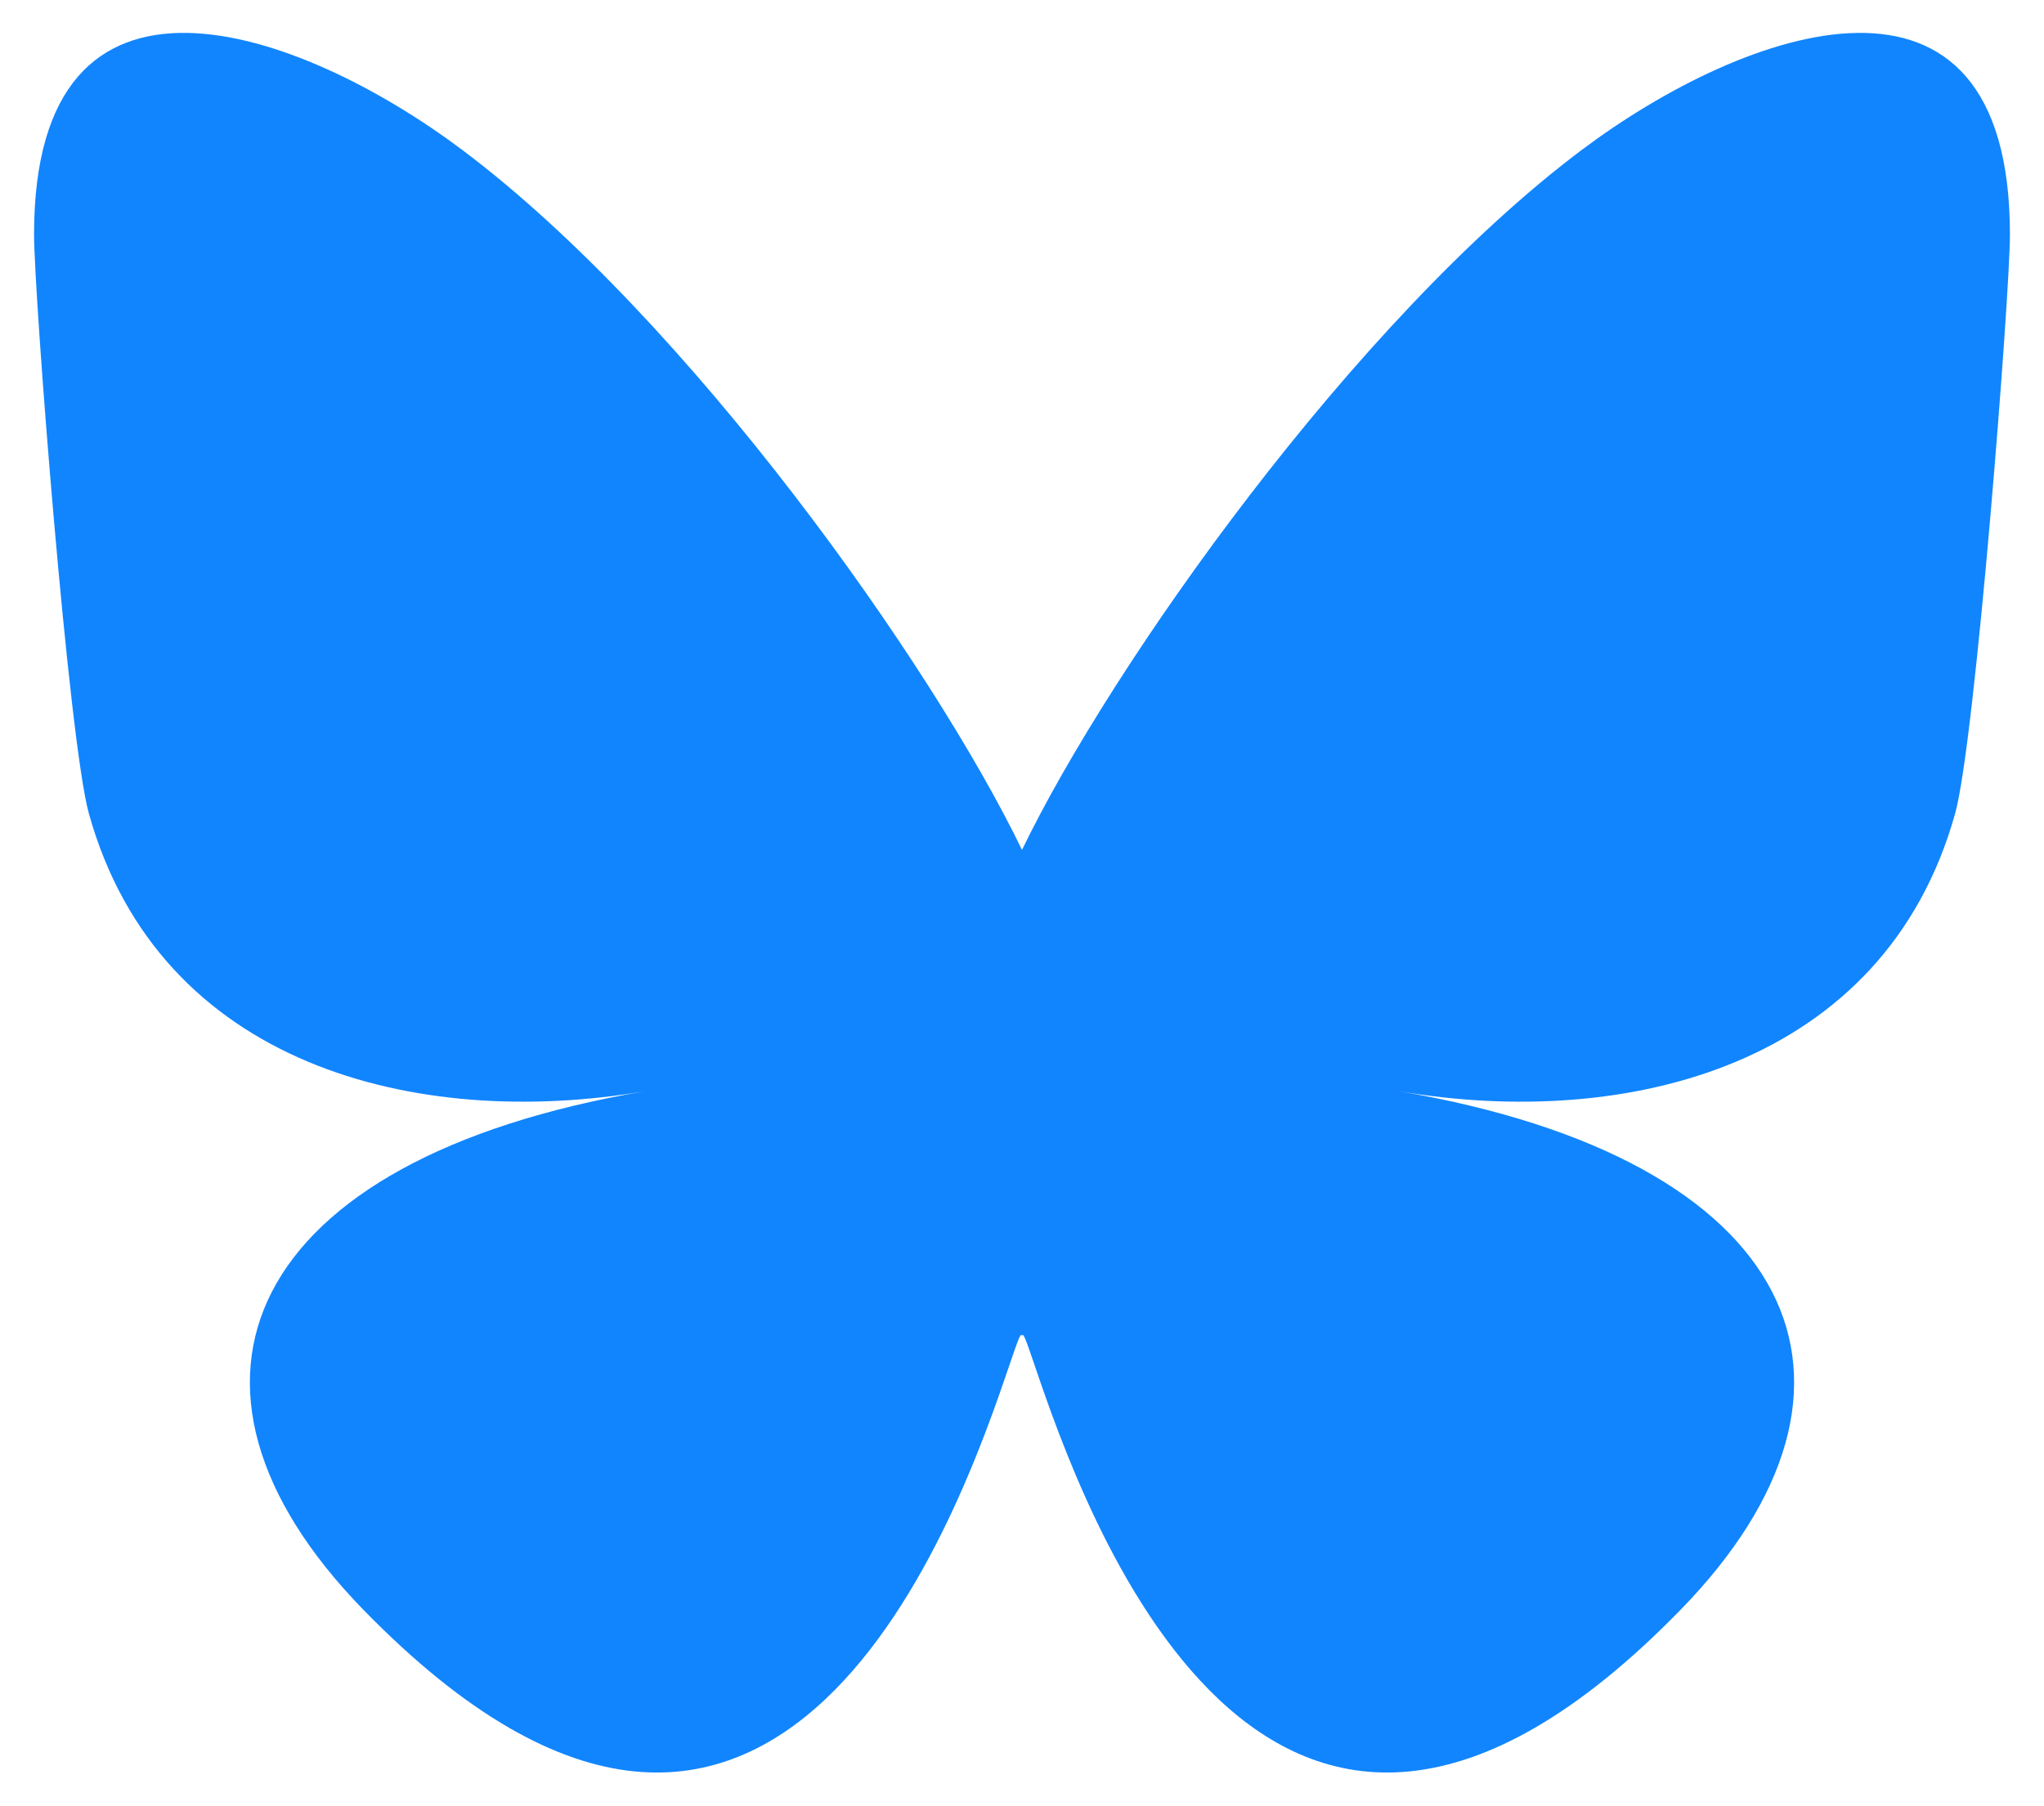
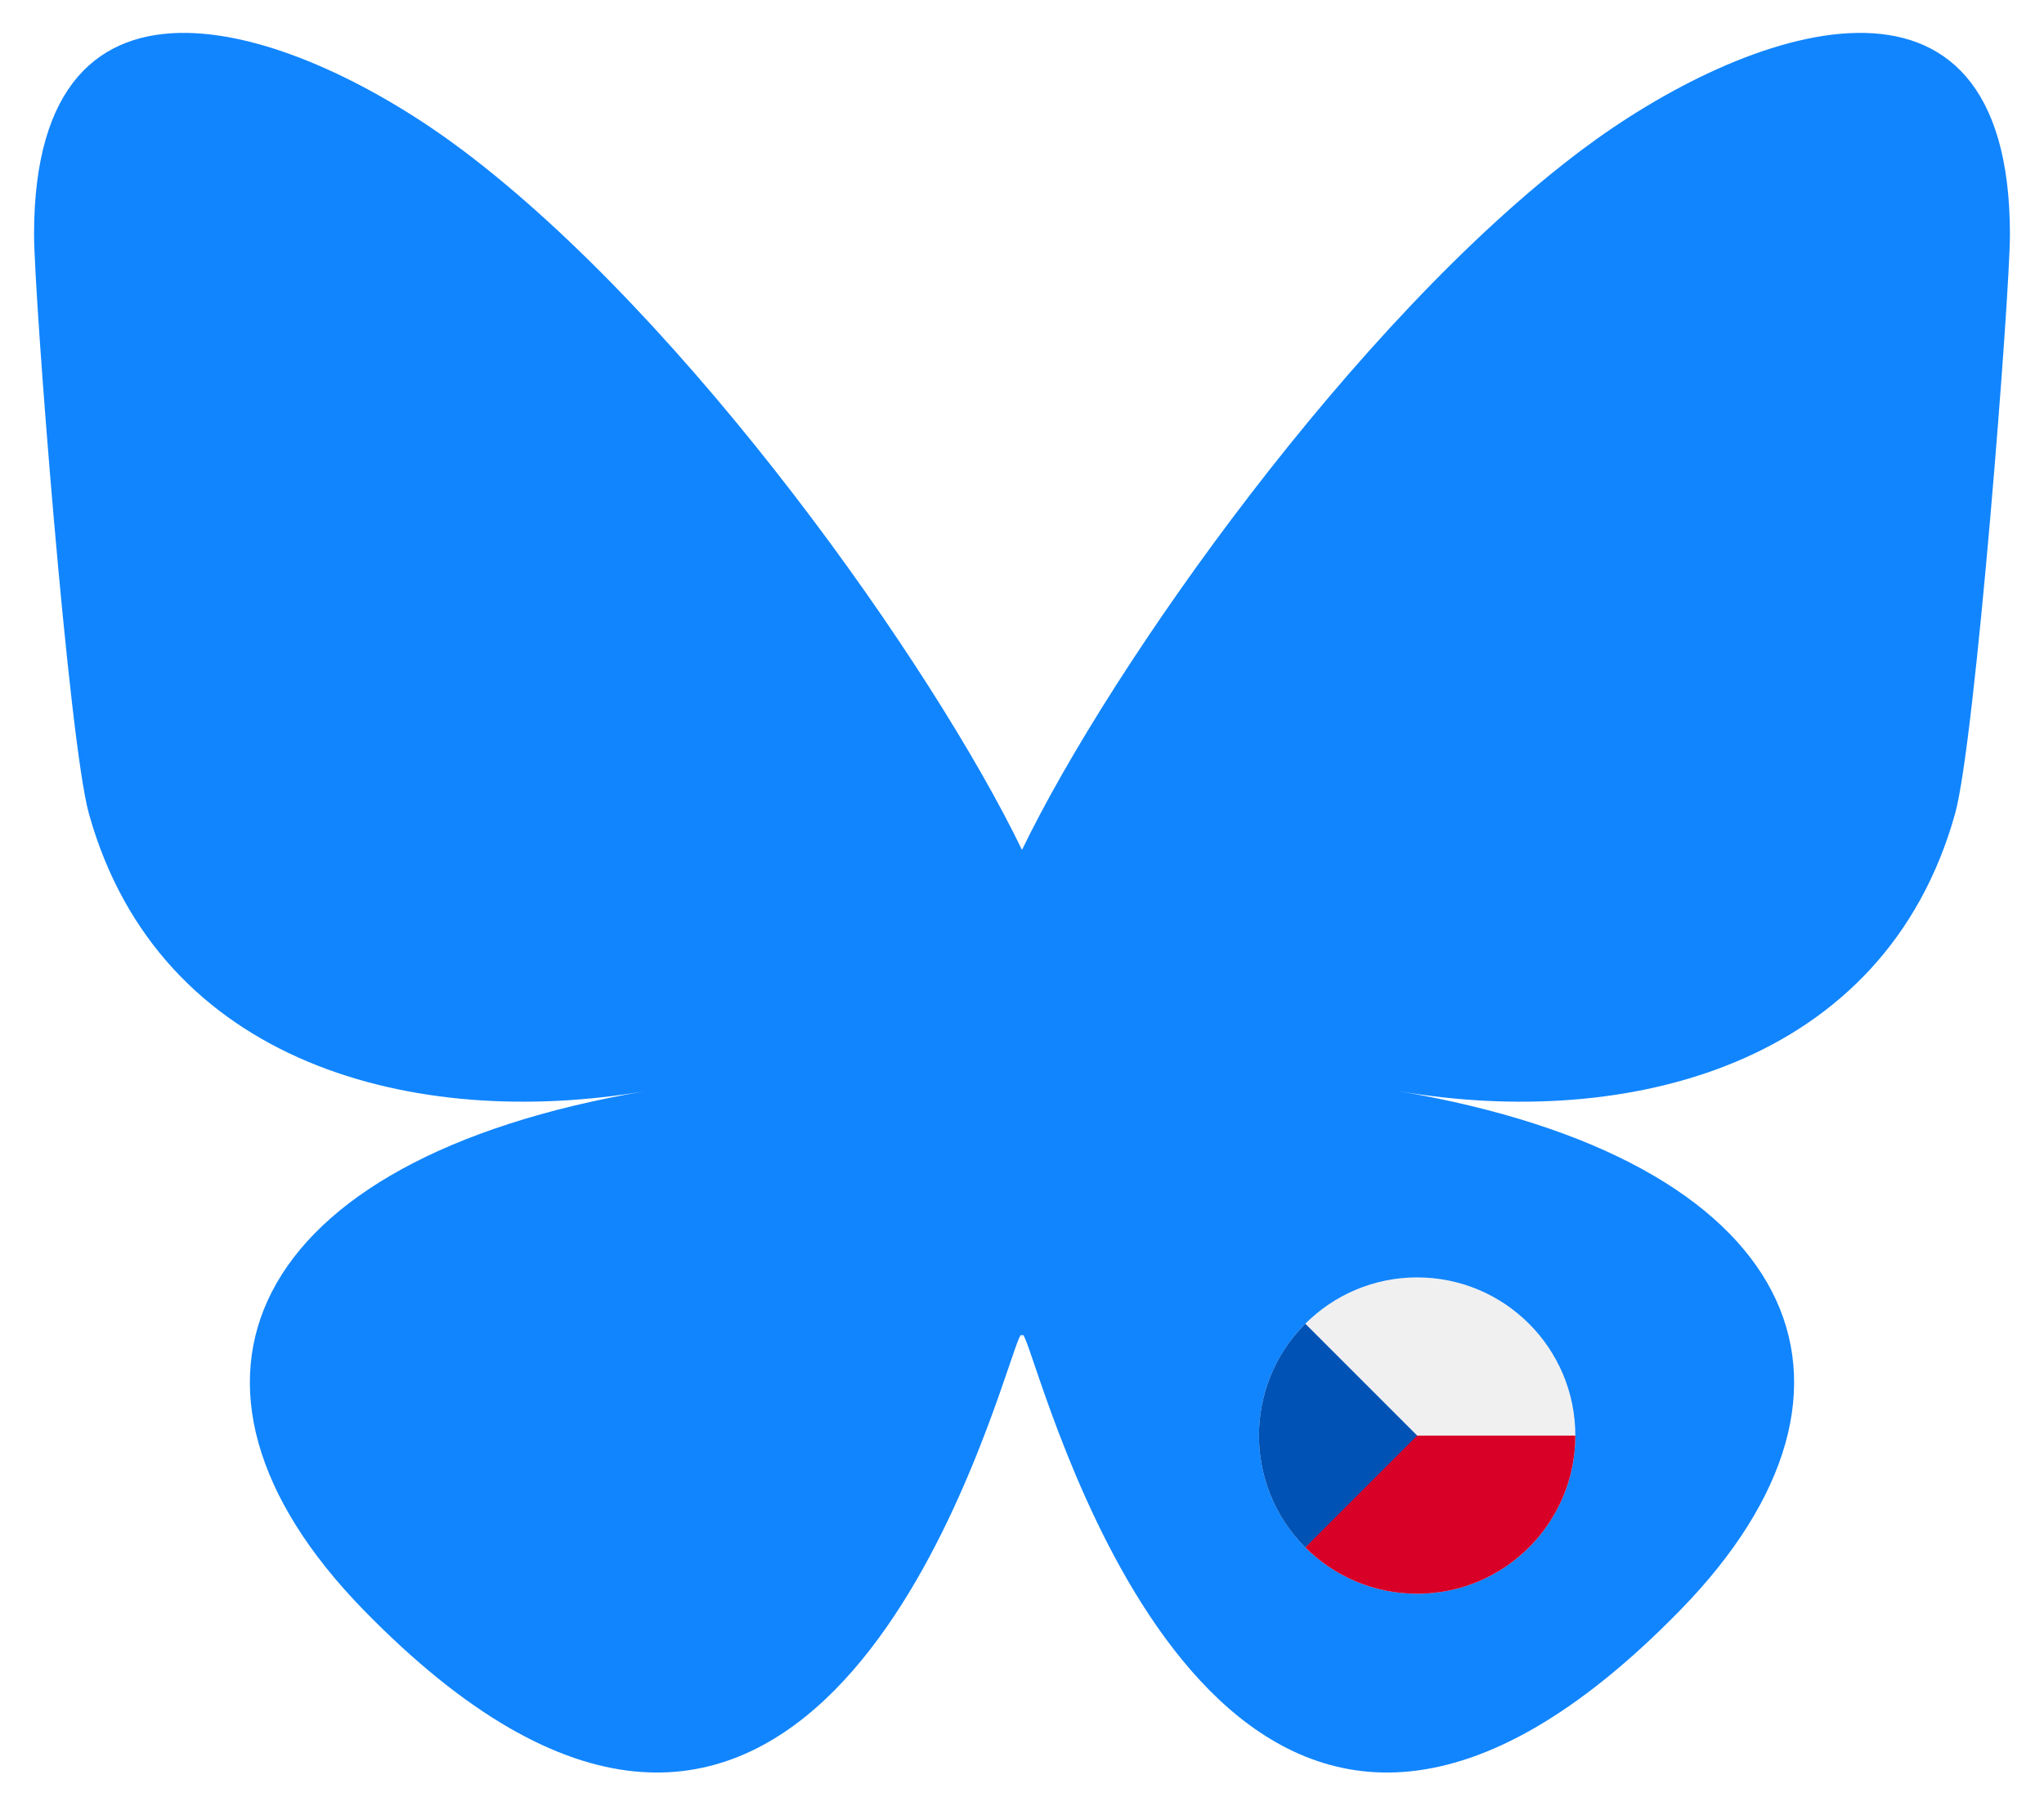
- <svg xmlns="http://www.w3.org/2000/svg" class="size-4" viewBox="0 0 600 530">
-   <path fill="#1185fe" d="M135.72 44.03C202.216 93.951 273.74 195.17 300 249.49c26.262-54.316 97.782-155.54 164.28-205.46C512.26 8.009 590-19.862 590 68.825c0 17.712-10.155 148.79-16.111 170.07-20.703 73.984-96.144 92.854-163.25 81.433 117.3 19.964 147.14 86.092 82.697 152.22-122.39 125.59-175.91-31.511-189.63-71.766-2.514-7.38-3.69-10.832-3.708-7.896-.017-2.936-1.193.516-3.707 7.896-13.714 40.255-67.233 197.36-189.63 71.766-64.444-66.128-34.605-132.26 82.697-152.22-67.108 11.421-142.55-7.45-163.25-81.433C20.15 217.613 9.997 86.535 9.997 68.825c0-88.687 77.742-60.816 125.72-24.795z" />
+ <svg xmlns="http://www.w3.org/2000/svg" width="100%" height="100%" viewBox="0 0 600 530" version="1.1" xml:space="preserve" style="fill-rule:evenodd;clip-rule:evenodd;stroke-linejoin:round;stroke-miterlimit:2;">
+   <path d="M135.72,44.03c66.496,49.921 138.02,151.14 164.28,205.46c26.262,-54.316 97.782,-155.54 164.28,-205.46c47.98,-36.021 125.72,-63.892 125.72,24.795c0,17.712 -10.155,148.79 -16.111,170.07c-20.703,73.984 -96.144,92.854 -163.25,81.433c117.3,19.964 147.14,86.092 82.697,152.22c-122.39,125.59 -175.91,-31.511 -189.63,-71.766c-2.514,-7.38 -3.69,-10.832 -3.708,-7.896c-0.017,-2.936 -1.193,0.516 -3.707,7.896c-13.714,40.255 -67.233,197.36 -189.63,71.766c-64.444,-66.128 -34.605,-132.26 82.697,-152.22c-67.108,11.421 -142.55,-7.45 -163.25,-81.433c-5.958,-21.282 -16.111,-152.36 -16.111,-170.07c-0,-88.687 77.742,-60.816 125.72,-24.795l0.003,0Z" style="fill:#1185fe;fill-rule:nonzero;" />
+   <clipPath id="_clip1">
+     <rect id="czech-republic.svg" x="369.561" y="374.984" width="92.869" height="92.869" />
+   </clipPath>
+   <g clip-path="url(#_clip1)">
+     <circle cx="415.995" cy="421.419" r="46.435" style="fill:#f0f0f0;" />
+     <path d="M411.957,421.419c0,-0 -28.769,32.841 -28.796,32.834c8.403,8.403 20.011,13.601 32.834,13.601c25.645,-0 46.435,-20.79 46.435,-46.435l-50.473,-0Z" style="fill:#d80027;fill-rule:nonzero;" />
+     <path d="M383.161,388.585c-18.134,18.133 -18.134,47.534 -0,65.668c7.493,-7.493 14.7,-14.7 32.834,-32.834l-32.834,-32.834Z" style="fill:#0052b4;fill-rule:nonzero;" />
+   </g>
</svg>
